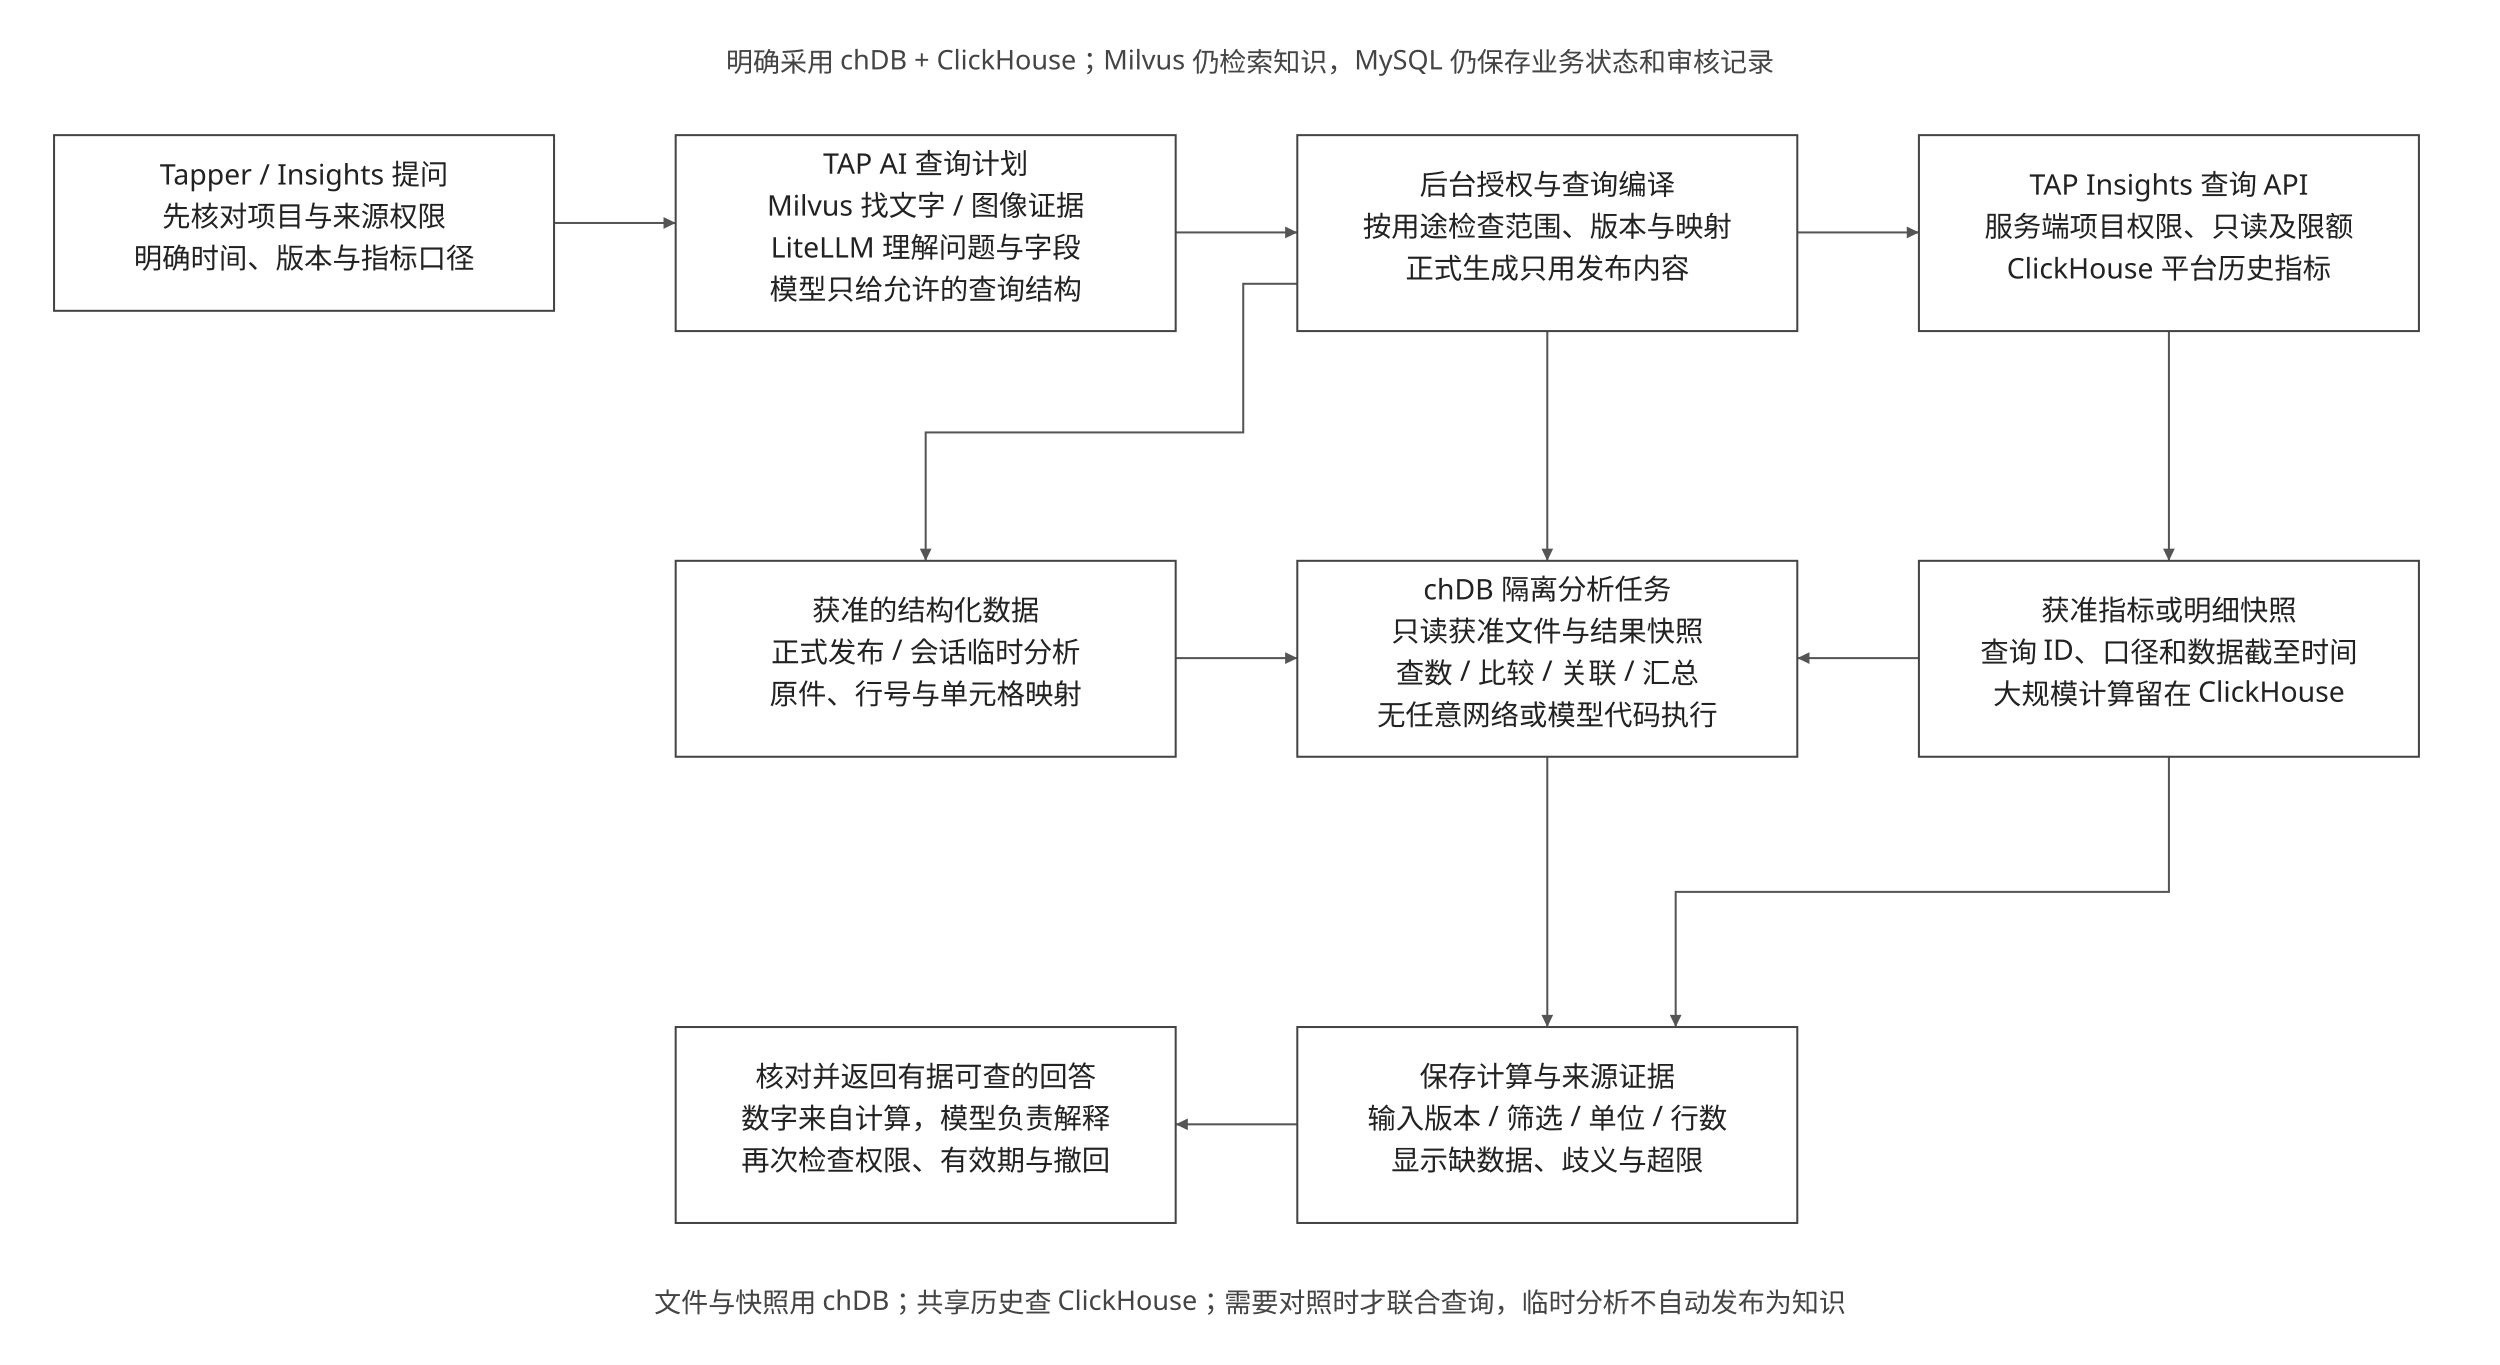
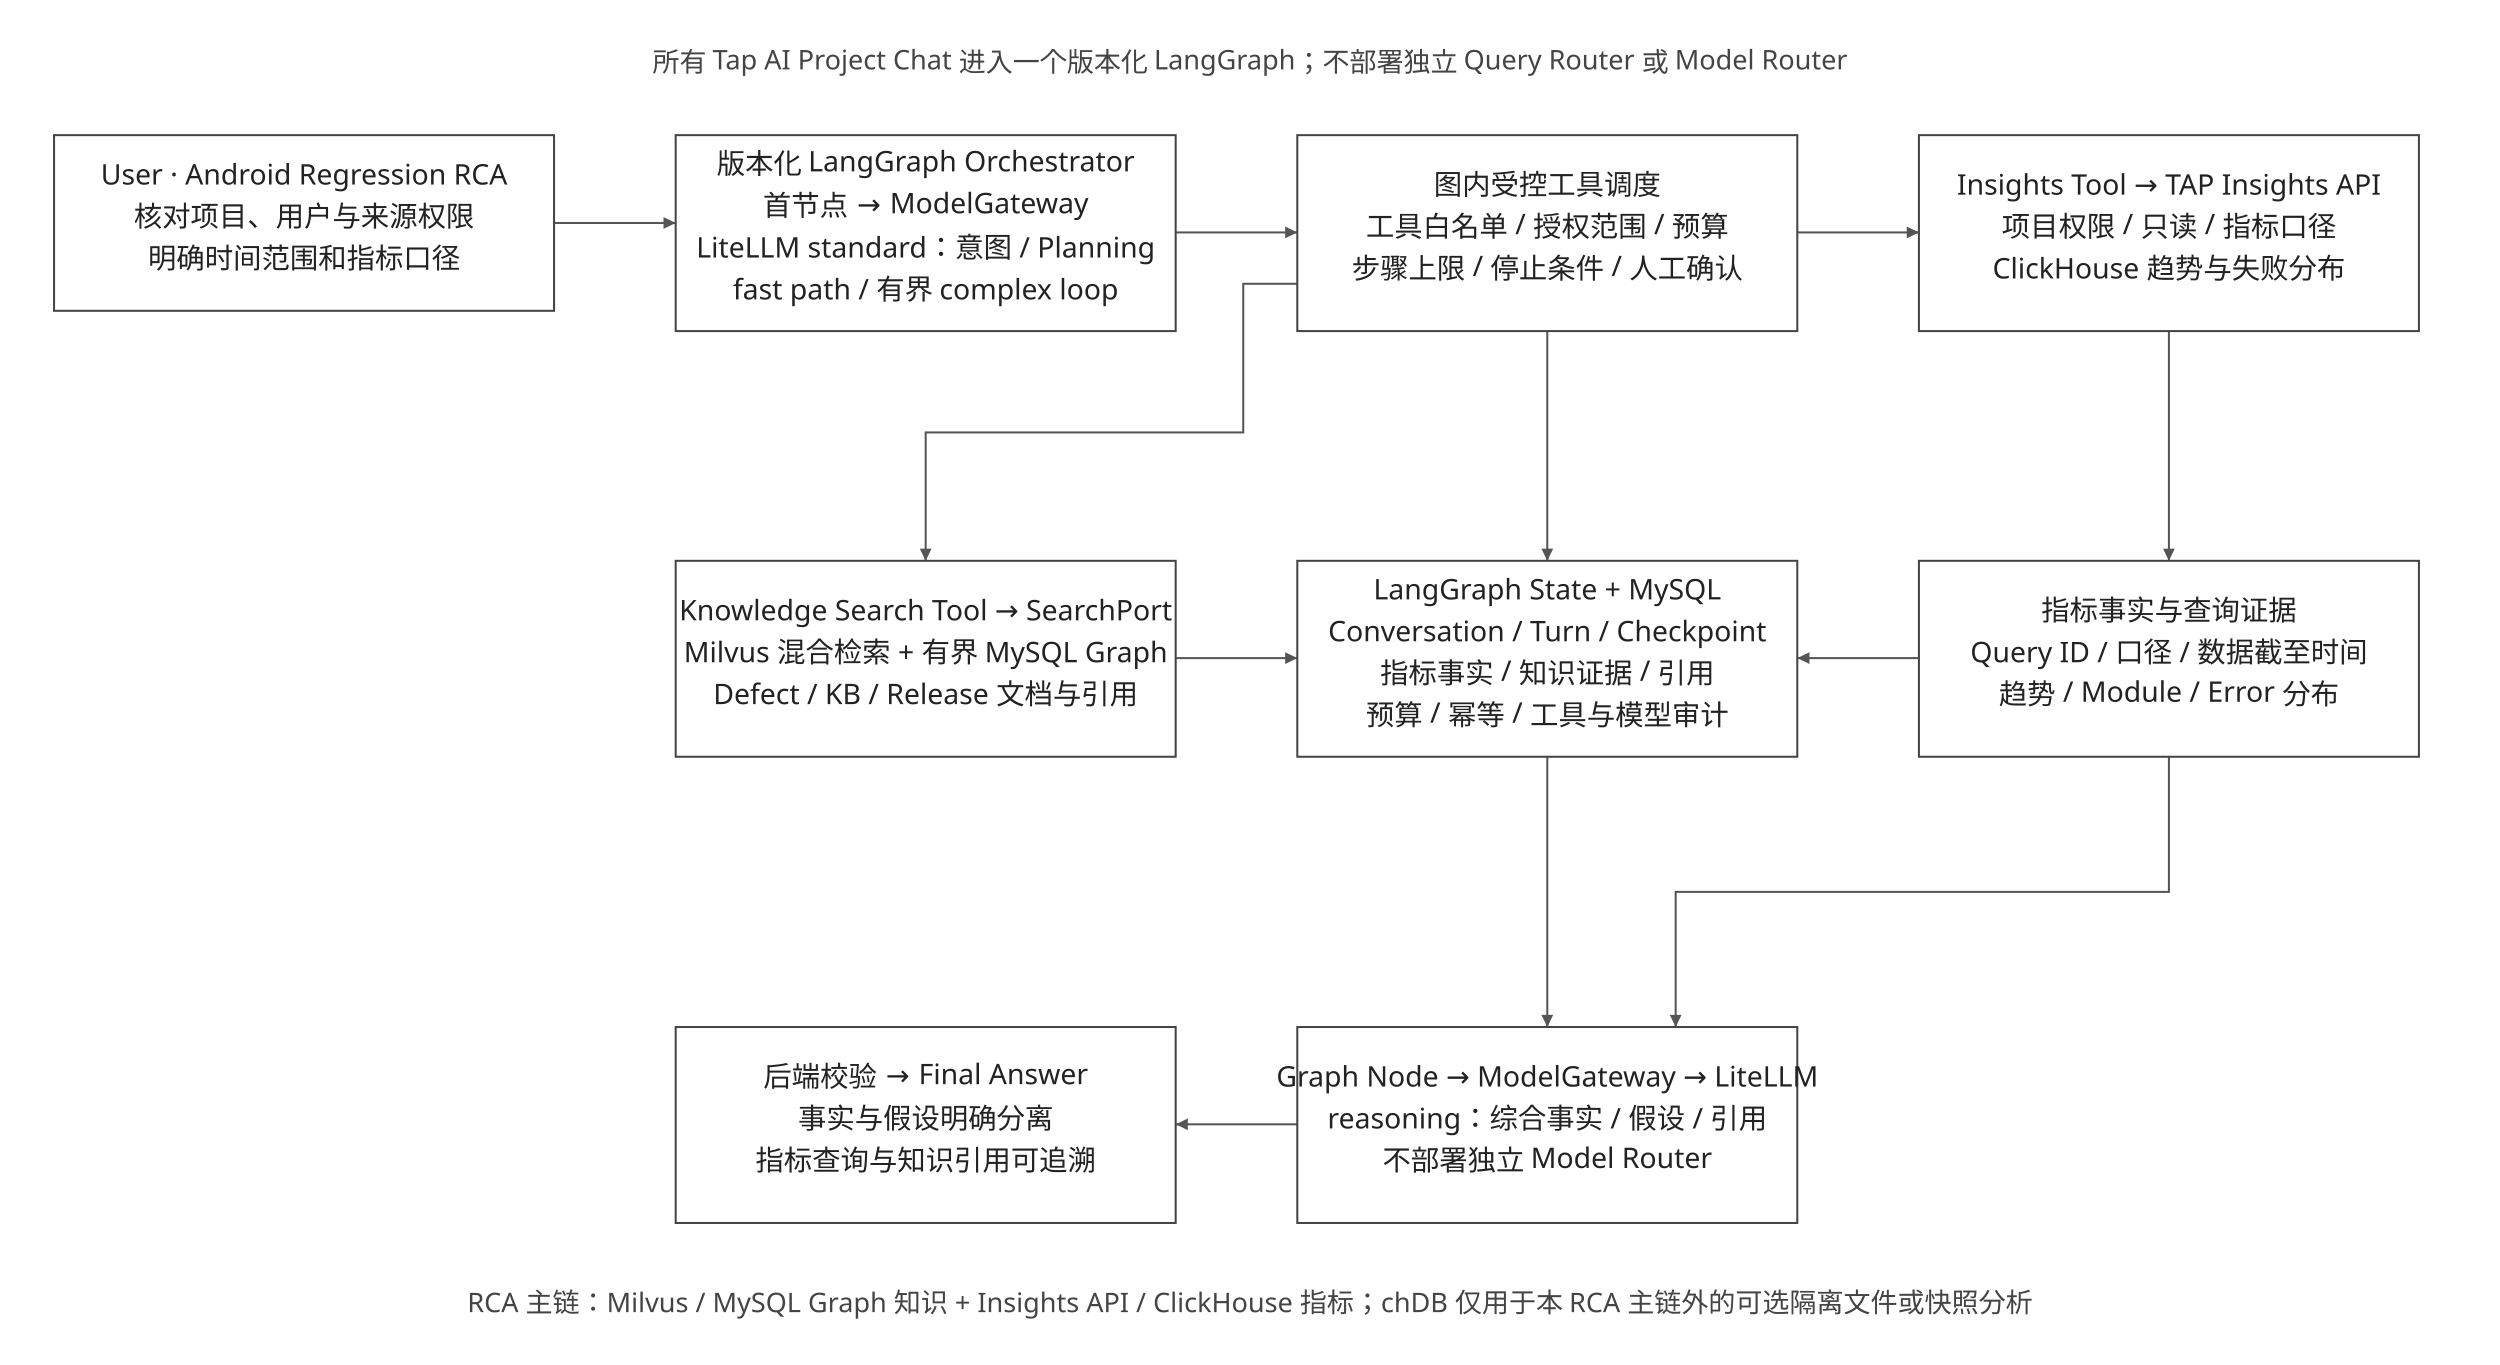
<svg xmlns="http://www.w3.org/2000/svg" width="1850" height="1010" viewBox="0 0 1850 1010" role="img">
  <rect width="100%" height="100%" fill="white" />
  <polyline points="410.0,165.0 500.0,165.0" fill="none" stroke="#555" stroke-width="1.5" />
  <polygon points="500.00,165.00 491.00,169.35 491.00,160.65" fill="#555" />
  <polyline points="870.0,172.0 960.0,172.0" fill="none" stroke="#555" stroke-width="1.5" />
  <polygon points="960.00,172.00 951.00,176.35 951.00,167.65" fill="#555" />
  <polyline points="1330.0,172.0 1420.0,172.0" fill="none" stroke="#555" stroke-width="1.5" />
  <polygon points="1420.00,172.00 1411.00,176.35 1411.00,167.65" fill="#555" />
  <polyline points="1145.0,245.0 1145.0,415.0" fill="none" stroke="#555" stroke-width="1.5" />
  <polygon points="1145.00,415.00 1140.65,406.00 1149.35,406.00" fill="#555" />
  <polyline points="960.0,210.0 920.0,210.0 920.0,320.0 685.0,320.0 685.0,415.0" fill="none" stroke="#555" stroke-width="1.5" />
  <polygon points="685.00,415.00 680.65,406.00 689.35,406.00" fill="#555" />
  <polyline points="870.0,487.0 960.0,487.0" fill="none" stroke="#555" stroke-width="1.5" />
  <polygon points="960.00,487.00 951.00,491.35 951.00,482.65" fill="#555" />
  <polyline points="1605.0,245.0 1605.0,415.0" fill="none" stroke="#555" stroke-width="1.5" />
  <polygon points="1605.00,415.00 1600.65,406.00 1609.35,406.00" fill="#555" />
  <polyline points="1420.0,487.0 1330.0,487.0" fill="none" stroke="#555" stroke-width="1.5" />
  <polygon points="1330.00,487.00 1339.00,482.65 1339.00,491.35" fill="#555" />
  <polyline points="1145.0,560.0 1145.0,760.0" fill="none" stroke="#555" stroke-width="1.5" />
  <polygon points="1145.00,760.00 1140.65,751.00 1149.35,751.00" fill="#555" />
  <polyline points="1605.0,560.0 1605.0,660.0 1240.0,660.0 1240.0,760.0" fill="none" stroke="#555" stroke-width="1.5" />
  <polygon points="1240.00,760.00 1235.65,751.00 1244.35,751.00" fill="#555" />
  <polyline points="960.0,832.0 870.0,832.0" fill="none" stroke="#555" stroke-width="1.5" />
  <polygon points="870.00,832.00 879.00,827.65 879.00,836.35" fill="#555" />
  <rect x="40.0" y="100.0" width="370.0" height="130.0" fill="white" stroke="#444" stroke-width="1.5" />
-   <text x="225.0" y="136.56" text-anchor="middle" font-family="STHeiti, sans-serif" font-size="21" fill="#222">Tapper / Insights 提问</text>
-   <text x="225.0" y="167.56" text-anchor="middle" font-family="STHeiti, sans-serif" font-size="21" fill="#222">先核对项目与来源权限</text>
-   <text x="225.0" y="198.56" text-anchor="middle" font-family="STHeiti, sans-serif" font-size="21" fill="#222">明确时间、版本与指标口径</text>
+   <text x="225.0" y="136.56" text-anchor="middle" font-family="STHeiti, sans-serif" font-size="21" fill="#222">User · Android Regression RCA</text>
+   <text x="225.0" y="167.56" text-anchor="middle" font-family="STHeiti, sans-serif" font-size="21" fill="#222">核对项目、用户与来源权限</text>
+   <text x="225.0" y="198.56" text-anchor="middle" font-family="STHeiti, sans-serif" font-size="21" fill="#222">明确时间范围和指标口径</text>
  <rect x="500.0" y="100.0" width="370.0" height="145.0" fill="white" stroke="#444" stroke-width="1.5" />
-   <text x="685.0" y="128.56" text-anchor="middle" font-family="STHeiti, sans-serif" font-size="21" fill="#222">TAP AI 查询计划</text>
-   <text x="685.0" y="159.56" text-anchor="middle" font-family="STHeiti, sans-serif" font-size="21" fill="#222">Milvus 找文字 / 图像证据</text>
-   <text x="685.0" y="190.56" text-anchor="middle" font-family="STHeiti, sans-serif" font-size="21" fill="#222">LiteLLM 理解问题与字段</text>
-   <text x="685.0" y="221.56" text-anchor="middle" font-family="STHeiti, sans-serif" font-size="21" fill="#222">模型只给允许的查询结构</text>
+   <text x="685.0" y="128.56" text-anchor="middle" font-family="STHeiti, sans-serif" font-size="21" fill="#222">版本化 LangGraph Orchestrator</text>
+   <text x="685.0" y="159.56" text-anchor="middle" font-family="STHeiti, sans-serif" font-size="21" fill="#222">首节点 → ModelGateway</text>
+   <text x="685.0" y="190.56" text-anchor="middle" font-family="STHeiti, sans-serif" font-size="21" fill="#222">LiteLLM standard：意图 / Planning</text>
+   <text x="685.0" y="221.56" text-anchor="middle" font-family="STHeiti, sans-serif" font-size="21" fill="#222">fast path / 有界 complex loop</text>
  <rect x="960.0" y="100.0" width="370.0" height="145.0" fill="white" stroke="#444" stroke-width="1.5" />
-   <text x="1145.0" y="144.06" text-anchor="middle" font-family="STHeiti, sans-serif" font-size="21" fill="#222">后台授权与查询编译</text>
-   <text x="1145.0" y="175.06" text-anchor="middle" font-family="STHeiti, sans-serif" font-size="21" fill="#222">按用途检查范围、版本与映射</text>
-   <text x="1145.0" y="206.06" text-anchor="middle" font-family="STHeiti, sans-serif" font-size="21" fill="#222">正式生成只用发布内容</text>
+   <text x="1145.0" y="144.06" text-anchor="middle" font-family="STHeiti, sans-serif" font-size="21" fill="#222">图内受控工具调度</text>
+   <text x="1145.0" y="175.06" text-anchor="middle" font-family="STHeiti, sans-serif" font-size="21" fill="#222">工具白名单 / 授权范围 / 预算</text>
+   <text x="1145.0" y="206.06" text-anchor="middle" font-family="STHeiti, sans-serif" font-size="21" fill="#222">步骤上限 / 停止条件 / 人工确认</text>
  <rect x="1420.0" y="100.0" width="370.0" height="145.0" fill="white" stroke="#444" stroke-width="1.5" />
-   <text x="1605.0" y="144.06" text-anchor="middle" font-family="STHeiti, sans-serif" font-size="21" fill="#222">TAP Insights 查询 API</text>
-   <text x="1605.0" y="175.06" text-anchor="middle" font-family="STHeiti, sans-serif" font-size="21" fill="#222">服务端项目权限、只读及限额</text>
-   <text x="1605.0" y="206.06" text-anchor="middle" font-family="STHeiti, sans-serif" font-size="21" fill="#222">ClickHouse 平台历史指标</text>
+   <text x="1605.0" y="144.06" text-anchor="middle" font-family="STHeiti, sans-serif" font-size="21" fill="#222">Insights Tool → TAP Insights API</text>
+   <text x="1605.0" y="175.06" text-anchor="middle" font-family="STHeiti, sans-serif" font-size="21" fill="#222">项目权限 / 只读 / 指标口径</text>
+   <text x="1605.0" y="206.06" text-anchor="middle" font-family="STHeiti, sans-serif" font-size="21" fill="#222">ClickHouse 趋势与失败分布</text>
  <rect x="500.0" y="415.0" width="370.0" height="145.0" fill="white" stroke="#444" stroke-width="1.5" />
-   <text x="685.0" y="459.06" text-anchor="middle" font-family="STHeiti, sans-serif" font-size="21" fill="#222">获准的结构化数据</text>
-   <text x="685.0" y="490.06" text-anchor="middle" font-family="STHeiti, sans-serif" font-size="21" fill="#222">正式发布 / 会话临时分析</text>
-   <text x="685.0" y="521.06" text-anchor="middle" font-family="STHeiti, sans-serif" font-size="21" fill="#222">原件、行号与单元格映射</text>
+   <text x="685.0" y="459.06" text-anchor="middle" font-family="STHeiti, sans-serif" font-size="21" fill="#222">Knowledge Search Tool → SearchPort</text>
+   <text x="685.0" y="490.06" text-anchor="middle" font-family="STHeiti, sans-serif" font-size="21" fill="#222">Milvus 混合检索 + 有界 MySQL Graph</text>
+   <text x="685.0" y="521.06" text-anchor="middle" font-family="STHeiti, sans-serif" font-size="21" fill="#222">Defect / KB / Release 文档与引用</text>
  <rect x="960.0" y="415.0" width="370.0" height="145.0" fill="white" stroke="#444" stroke-width="1.5" />
-   <text x="1145.0" y="443.56" text-anchor="middle" font-family="STHeiti, sans-serif" font-size="21" fill="#222">chDB 隔离分析任务</text>
-   <text x="1145.0" y="474.56" text-anchor="middle" font-family="STHeiti, sans-serif" font-size="21" fill="#222">只读获准文件与结果快照</text>
-   <text x="1145.0" y="505.56" text-anchor="middle" font-family="STHeiti, sans-serif" font-size="21" fill="#222">查数 / 比较 / 关联 / 汇总</text>
-   <text x="1145.0" y="536.56" text-anchor="middle" font-family="STHeiti, sans-serif" font-size="21" fill="#222">无任意网络或模型代码执行</text>
+   <text x="1145.0" y="443.56" text-anchor="middle" font-family="STHeiti, sans-serif" font-size="21" fill="#222">LangGraph State + MySQL</text>
+   <text x="1145.0" y="474.56" text-anchor="middle" font-family="STHeiti, sans-serif" font-size="21" fill="#222">Conversation / Turn / Checkpoint</text>
+   <text x="1145.0" y="505.56" text-anchor="middle" font-family="STHeiti, sans-serif" font-size="21" fill="#222">指标事实 / 知识证据 / 引用</text>
+   <text x="1145.0" y="536.56" text-anchor="middle" font-family="STHeiti, sans-serif" font-size="21" fill="#222">预算 / 幂等 / 工具与模型审计</text>
  <rect x="1420.0" y="415.0" width="370.0" height="145.0" fill="white" stroke="#444" stroke-width="1.5" />
-   <text x="1605.0" y="459.06" text-anchor="middle" font-family="STHeiti, sans-serif" font-size="21" fill="#222">获准指标或明细快照</text>
-   <text x="1605.0" y="490.06" text-anchor="middle" font-family="STHeiti, sans-serif" font-size="21" fill="#222">查询 ID、口径和数据截至时间</text>
-   <text x="1605.0" y="521.06" text-anchor="middle" font-family="STHeiti, sans-serif" font-size="21" fill="#222">大规模计算留在 ClickHouse</text>
+   <text x="1605.0" y="459.06" text-anchor="middle" font-family="STHeiti, sans-serif" font-size="21" fill="#222">指标事实与查询证据</text>
+   <text x="1605.0" y="490.06" text-anchor="middle" font-family="STHeiti, sans-serif" font-size="21" fill="#222">Query ID / 口径 / 数据截至时间</text>
+   <text x="1605.0" y="521.06" text-anchor="middle" font-family="STHeiti, sans-serif" font-size="21" fill="#222">趋势 / Module / Error 分布</text>
  <rect x="500.0" y="760.0" width="370.0" height="145.0" fill="white" stroke="#444" stroke-width="1.5" />
-   <text x="685.0" y="804.06" text-anchor="middle" font-family="STHeiti, sans-serif" font-size="21" fill="#222">核对并返回有据可查的回答</text>
-   <text x="685.0" y="835.06" text-anchor="middle" font-family="STHeiti, sans-serif" font-size="21" fill="#222">数字来自计算，模型负责解释</text>
-   <text x="685.0" y="866.06" text-anchor="middle" font-family="STHeiti, sans-serif" font-size="21" fill="#222">再次检查权限、有效期与撤回</text>
+   <text x="685.0" y="804.06" text-anchor="middle" font-family="STHeiti, sans-serif" font-size="21" fill="#222">后端校验 → Final Answer</text>
+   <text x="685.0" y="835.06" text-anchor="middle" font-family="STHeiti, sans-serif" font-size="21" fill="#222">事实与假设明确分离</text>
+   <text x="685.0" y="866.06" text-anchor="middle" font-family="STHeiti, sans-serif" font-size="21" fill="#222">指标查询与知识引用可追溯</text>
  <rect x="960.0" y="760.0" width="370.0" height="145.0" fill="white" stroke="#444" stroke-width="1.5" />
-   <text x="1145.0" y="804.06" text-anchor="middle" font-family="STHeiti, sans-serif" font-size="21" fill="#222">保存计算与来源证据</text>
-   <text x="1145.0" y="835.06" text-anchor="middle" font-family="STHeiti, sans-serif" font-size="21" fill="#222">输入版本 / 筛选 / 单位 / 行数</text>
-   <text x="1145.0" y="866.06" text-anchor="middle" font-family="STHeiti, sans-serif" font-size="21" fill="#222">显示缺数据、歧义与超限</text>
-   <text x="925.0" y="53.0" text-anchor="middle" font-family="STHeiti, sans-serif" font-size="20" fill="#444">明确采用 chDB + ClickHouse；Milvus 仍检索知识，MySQL 仍保存业务状态和审核记录</text>
-   <text x="925.0" y="971.0" text-anchor="middle" font-family="STHeiti, sans-serif" font-size="20" fill="#444">文件与快照用 chDB；共享历史查 ClickHouse；需要对照时才联合查询，临时分析不自动发布为知识</text>
+   <text x="1145.0" y="804.06" text-anchor="middle" font-family="STHeiti, sans-serif" font-size="21" fill="#222">Graph Node → ModelGateway → LiteLLM</text>
+   <text x="1145.0" y="835.06" text-anchor="middle" font-family="STHeiti, sans-serif" font-size="21" fill="#222">reasoning：综合事实 / 假设 / 引用</text>
+   <text x="1145.0" y="866.06" text-anchor="middle" font-family="STHeiti, sans-serif" font-size="21" fill="#222">不部署独立 Model Router</text>
+   <text x="925.0" y="53.0" text-anchor="middle" font-family="STHeiti, sans-serif" font-size="20" fill="#444">所有 Tap AI Project Chat 进入一个版本化 LangGraph；不部署独立 Query Router 或 Model Router</text>
+   <text x="925.0" y="971.0" text-anchor="middle" font-family="STHeiti, sans-serif" font-size="20" fill="#444">RCA 主链：Milvus / MySQL Graph 知识 + Insights API / ClickHouse 指标；chDB 仅用于本 RCA 主链外的可选隔离文件或快照分析</text>
</svg>
